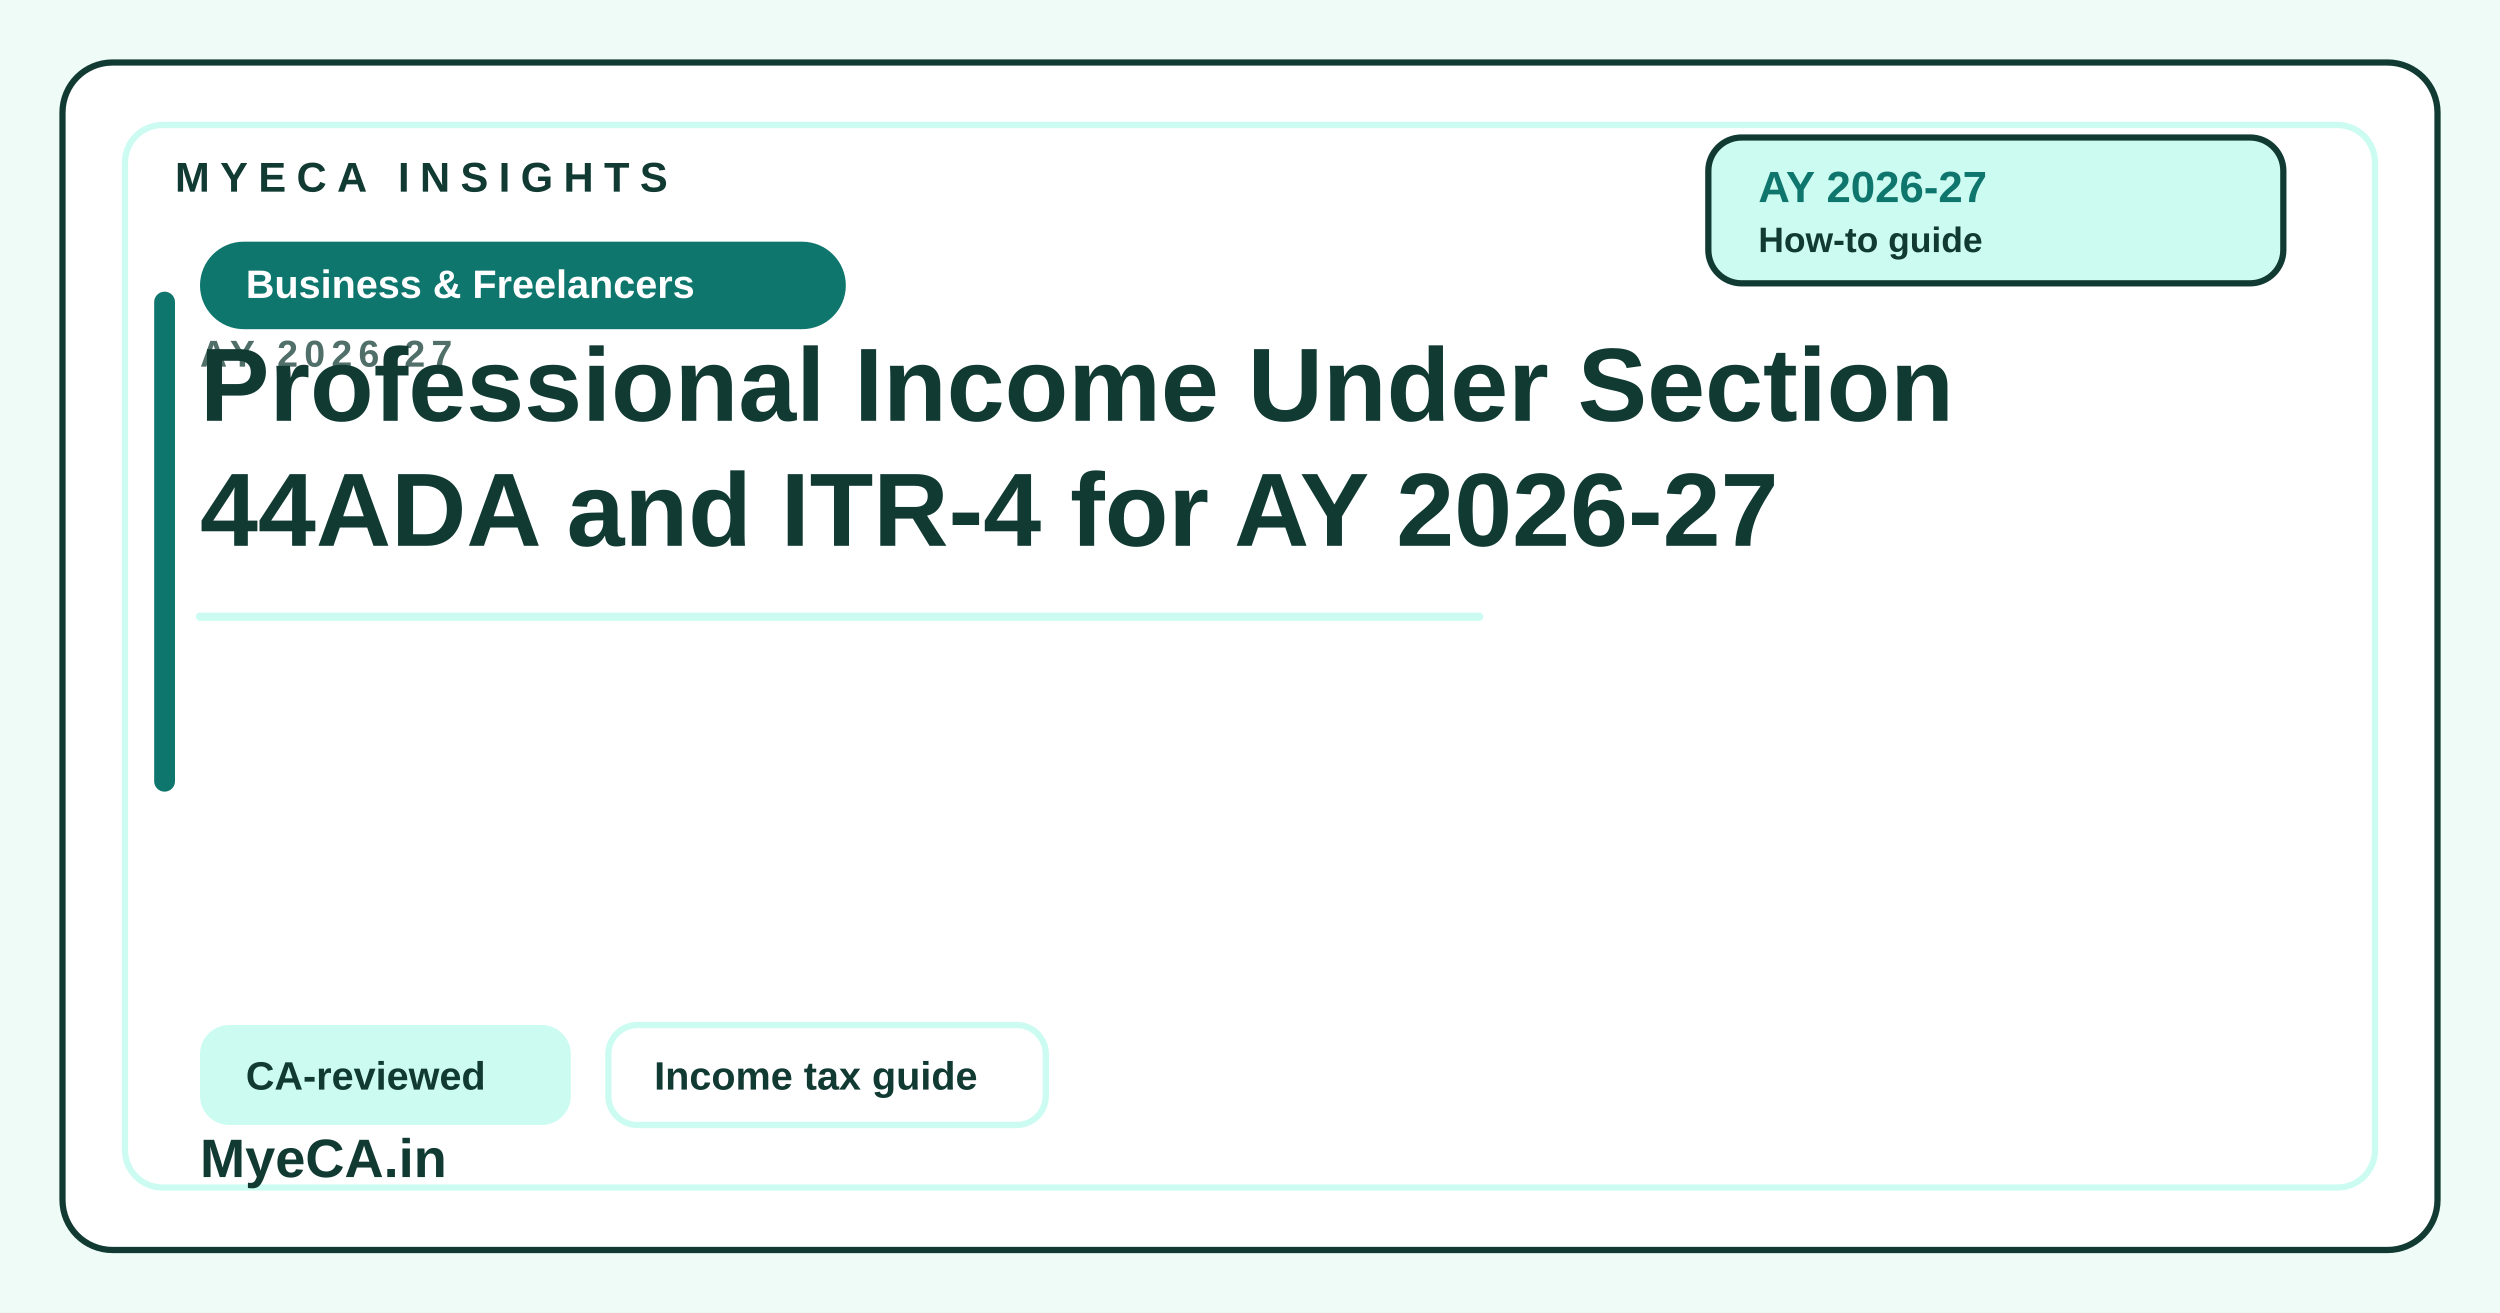
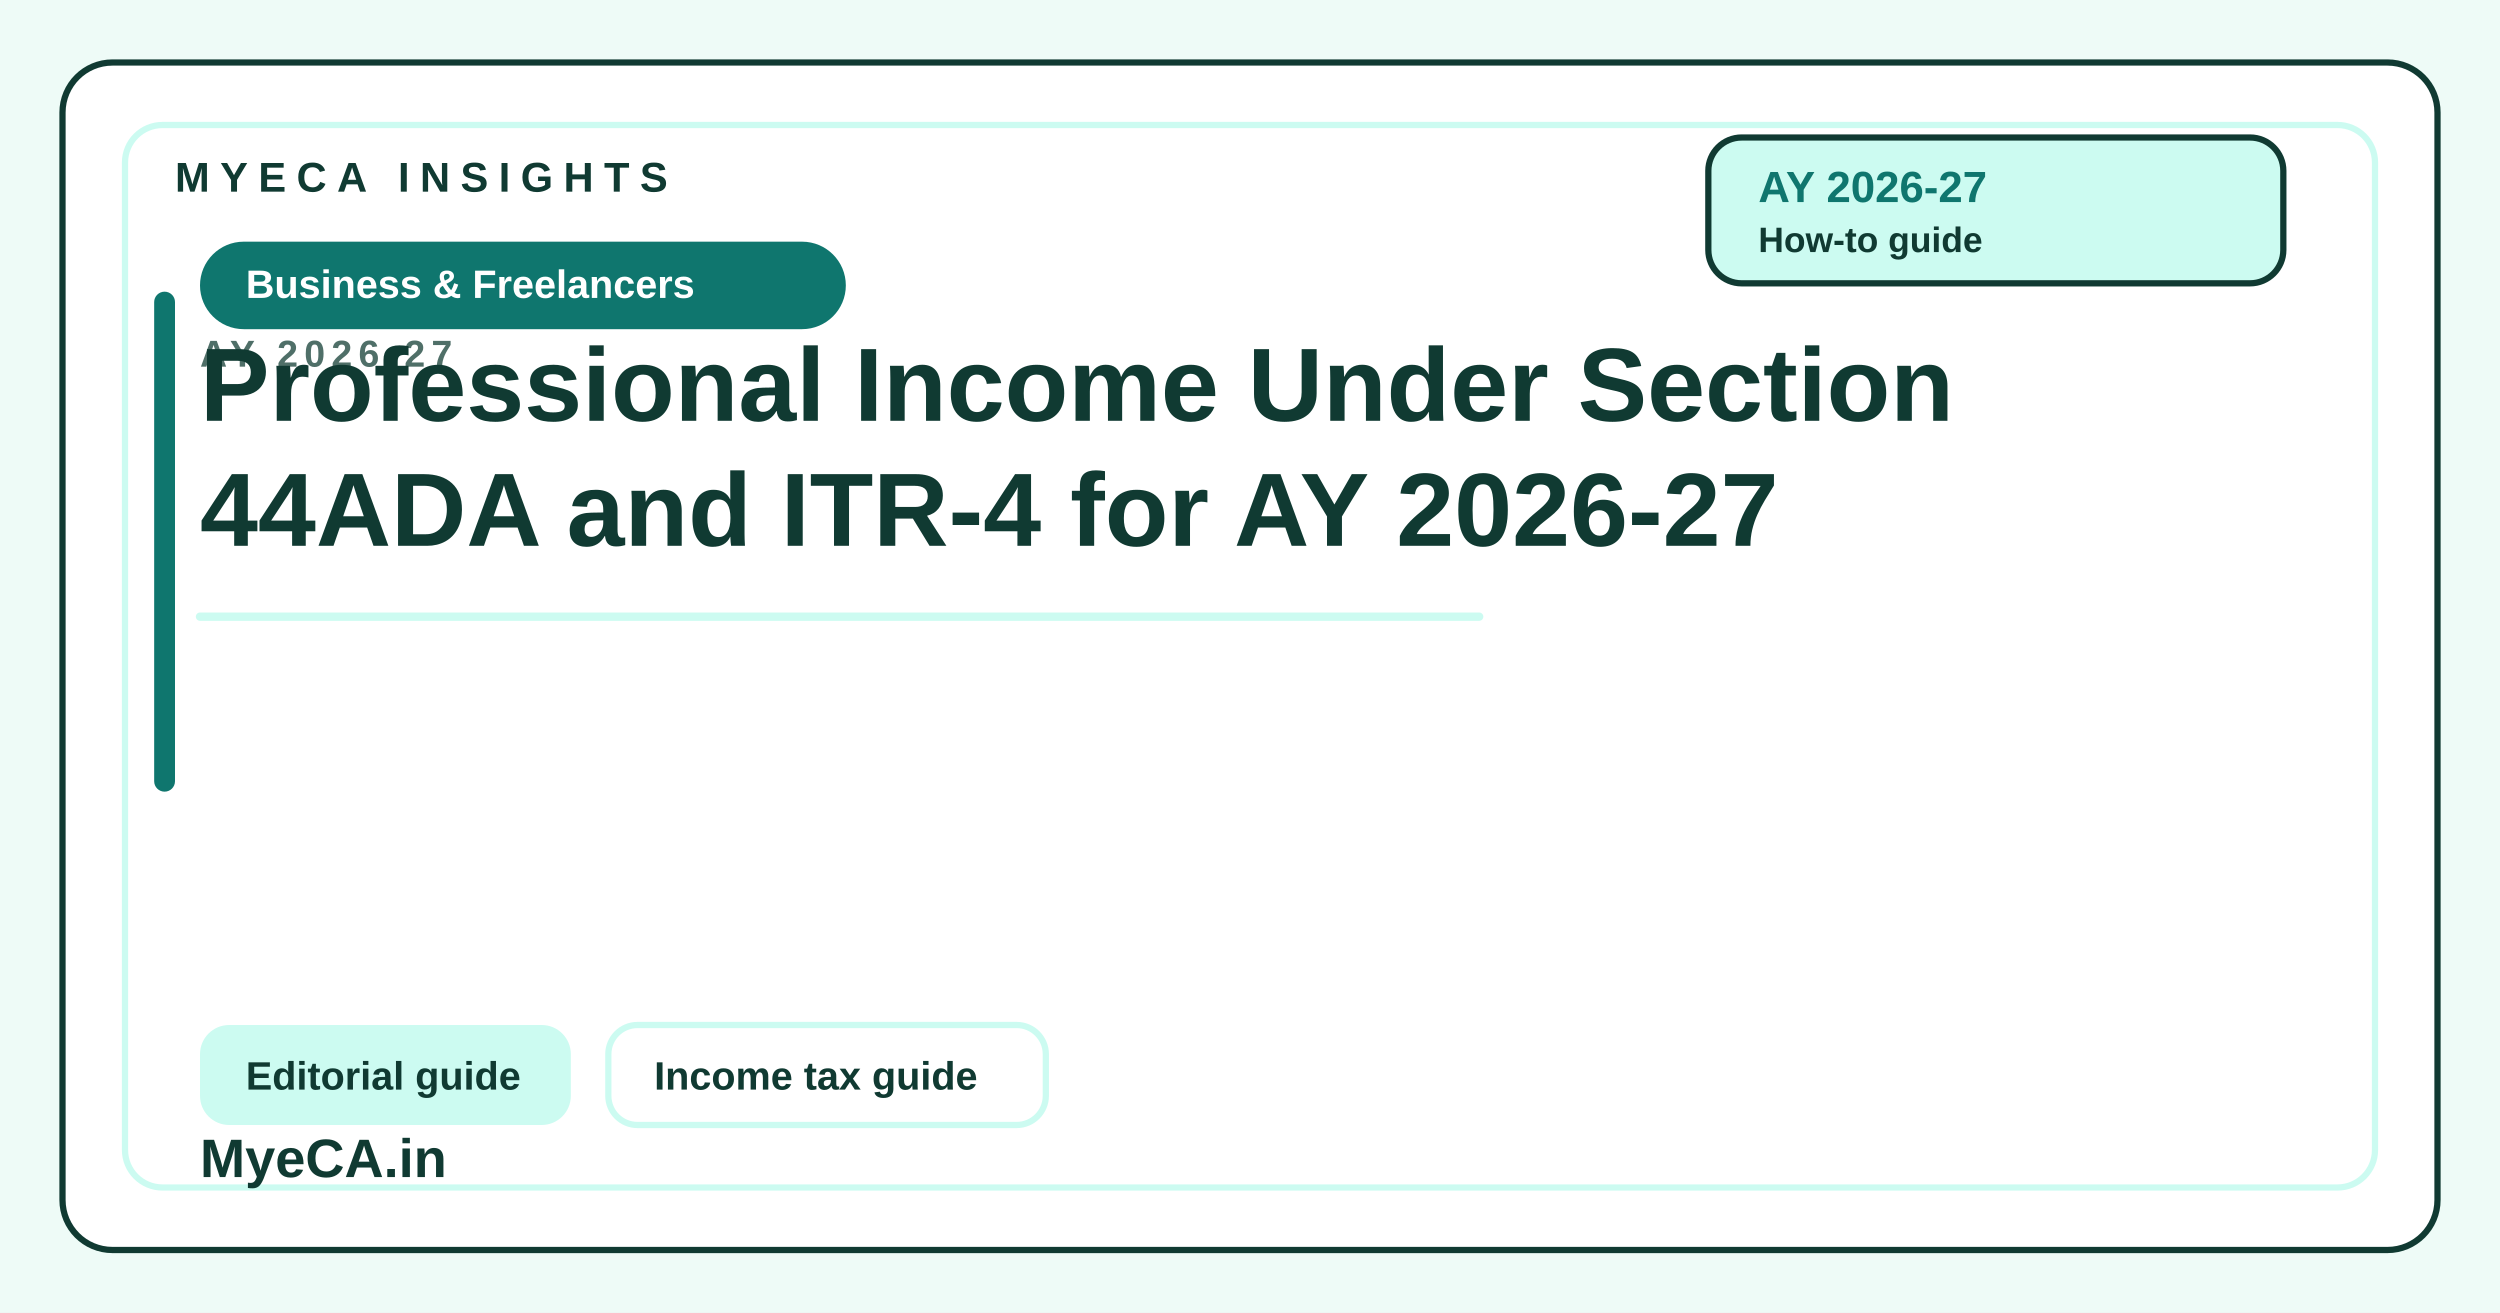
<svg xmlns="http://www.w3.org/2000/svg" width="1200" height="630" viewBox="0 0 1200 630" role="img" aria-labelledby="title desc">
  <rect width="1200" height="630" fill="#eefbf7" />
  <rect x="30" y="30" width="1140" height="570" rx="24" fill="#ffffff" stroke="#103a32" stroke-width="3" />
  <rect x="60" y="60" width="1080" height="510" rx="18" fill="none" stroke="#ccfbf1" stroke-width="3" />
  <rect x="74" y="140" width="10" height="240" rx="5" fill="#0f766e" />
  <text x="84" y="92" font-family="Arial, Helvetica, sans-serif" font-size="20" font-weight="900" letter-spacing="5" fill="#103a32">MYECA INSIGHTS</text>
  <g transform="translate(820 66)">
    <rect x="0" y="0" width="276" height="70" rx="16" fill="#ccfbf1" stroke="#103a32" stroke-width="3" />
    <text x="24" y="31" font-family="Arial, Helvetica, sans-serif" font-size="21" font-weight="900" fill="#0f766e">AY 2026-27</text>
    <text x="24" y="55" font-family="Arial, Helvetica, sans-serif" font-size="17" font-weight="800" fill="#103a32">How-to guide</text>
  </g>
  <rect x="96" y="116" width="310" height="42" rx="21" fill="#0f766e" />
  <text x="118" y="143" font-family="Arial, Helvetica, sans-serif" font-size="19" font-weight="900" fill="#ffffff">Business &amp; Freelancers</text>
  <text x="96" y="176" font-family="Arial, Helvetica, sans-serif" font-size="18" font-weight="900" letter-spacing="3" fill="#4f6f68">AY 2026-27</text>
  <text x="96" y="202" font-family="Arial, Helvetica, sans-serif" font-size="50" font-weight="900" fill="#103a32">Professional Income Under Section</text>
  <text x="96" y="262" font-family="Arial, Helvetica, sans-serif" font-size="50" font-weight="900" fill="#103a32">44ADA and ITR-4 for AY 2026-27</text>
  <line x1="96" y1="296" x2="710" y2="296" stroke="#ccfbf1" stroke-width="4" stroke-linecap="round" />
  <g transform="translate(96 492)">
    <rect x="0" y="0" width="178" height="48" rx="14" fill="#ccfbf1" />
-     <text x="22" y="31" font-family="Arial, Helvetica, sans-serif" font-size="19" font-weight="900" fill="#103a32">CA-reviewed</text>
+     <text x="22" y="31" font-family="Arial, Helvetica, sans-serif" font-size="19" font-weight="900" fill="#103a32">Editorial guide</text>
  </g>
  <g transform="translate(292 492)">
    <rect x="0" y="0" width="210" height="48" rx="14" fill="#ffffff" stroke="#ccfbf1" stroke-width="3" />
    <text x="22" y="31" font-family="Arial, Helvetica, sans-serif" font-size="19" font-weight="900" fill="#103a32">Income tax guide</text>
  </g>
  <text x="96" y="565" font-family="Arial, Helvetica, sans-serif" font-size="26" font-weight="900" fill="#103a32">MyeCA.in</text>
</svg>
